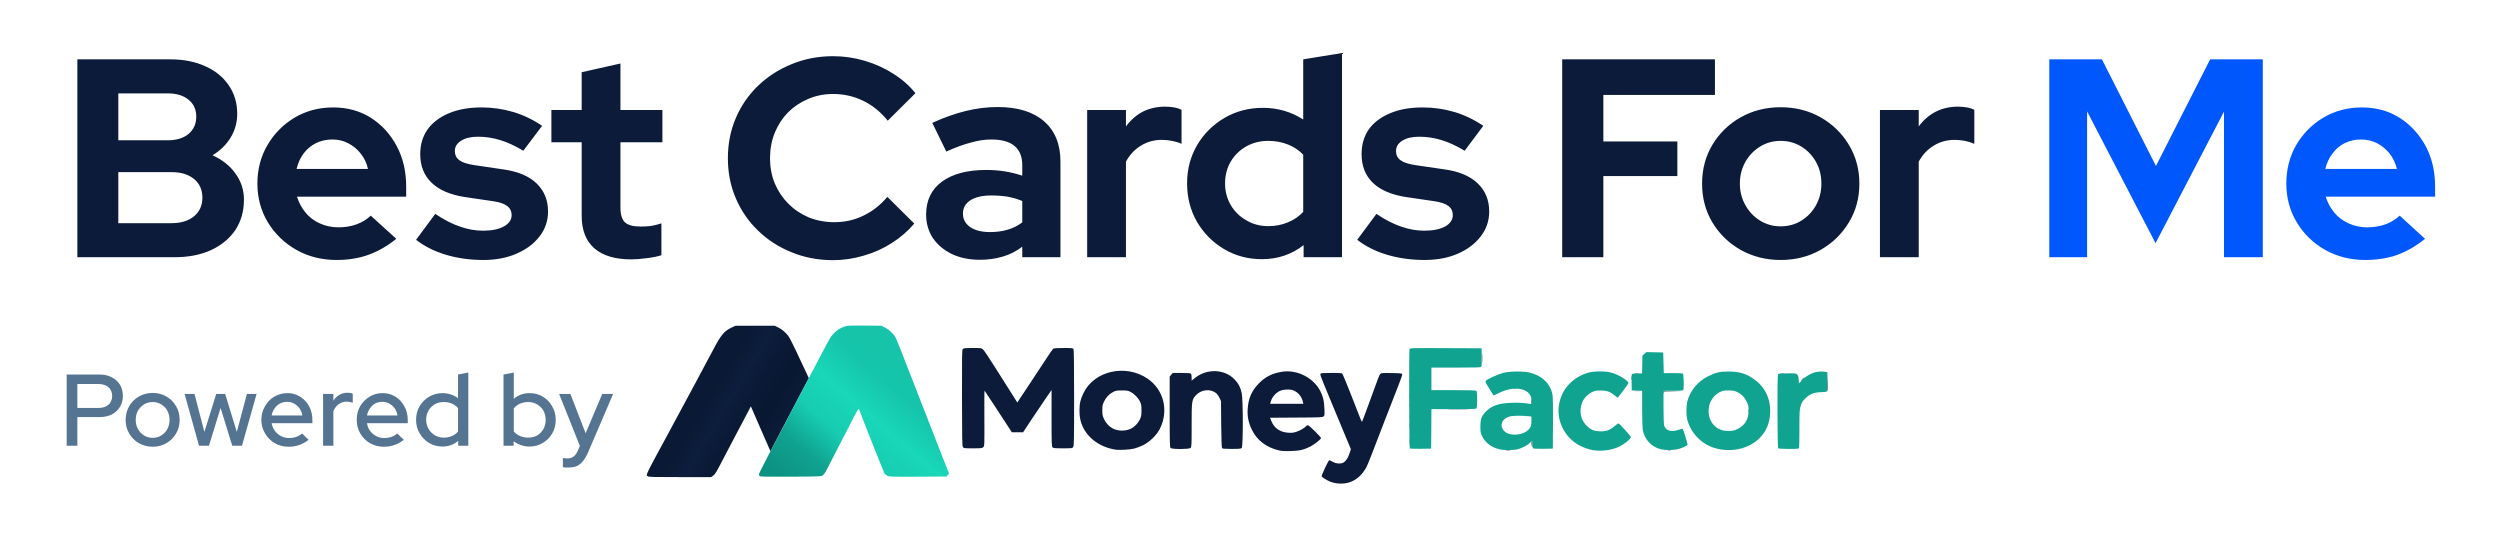
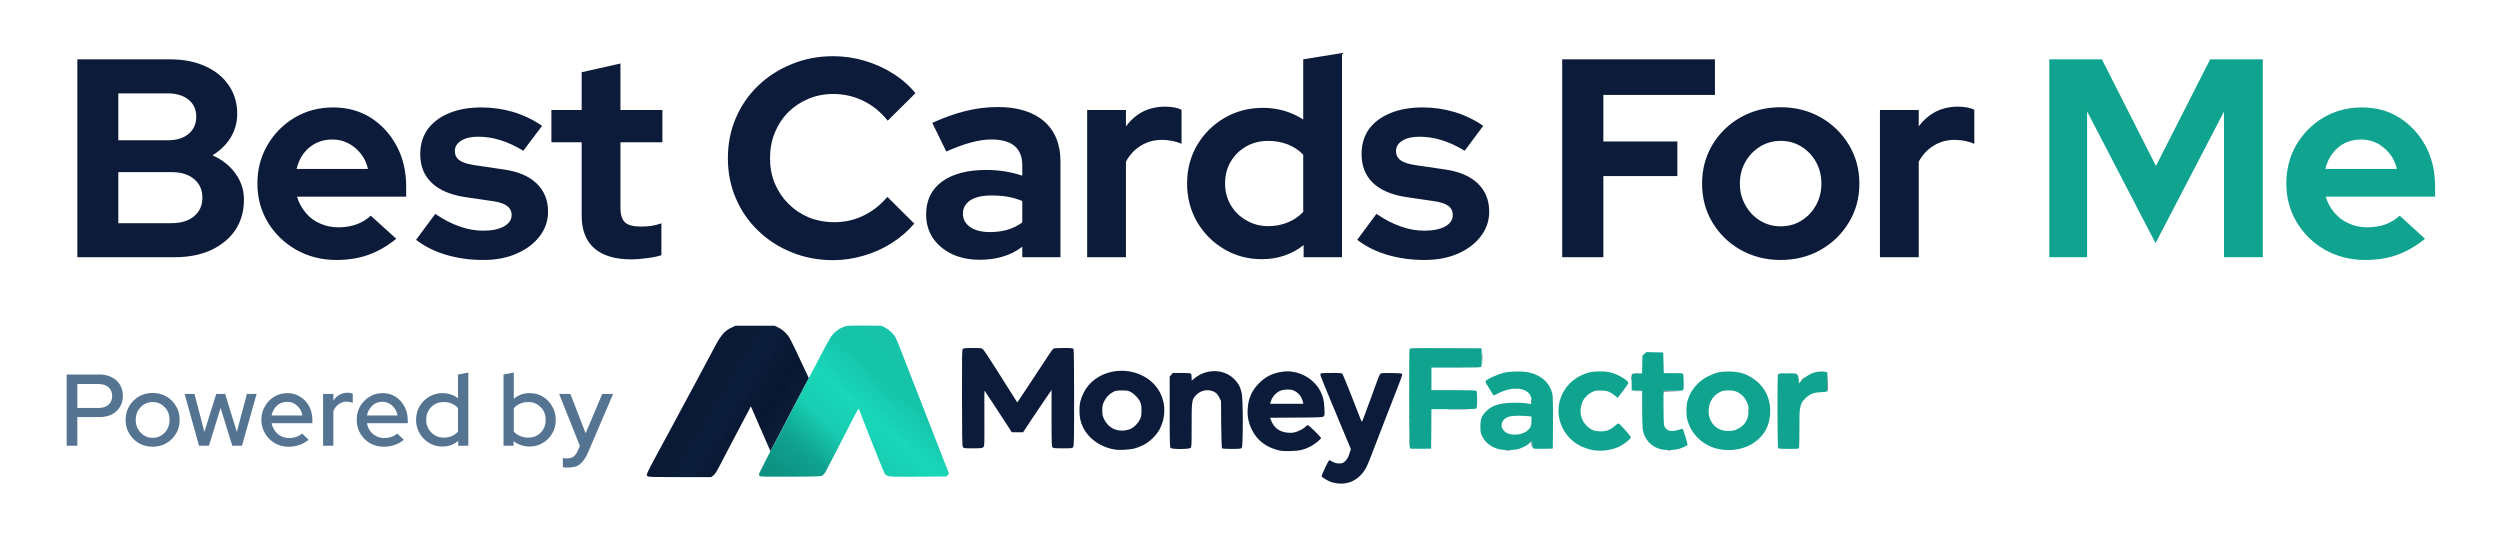
<svg xmlns="http://www.w3.org/2000/svg" viewBox="-30 -30 1263.6 273.2" role="img" aria-label="Best Cards For Me, Powered by MoneyFactor">
  <defs>
    <linearGradient id="gnslight" gradientUnits="userSpaceOnUse" x1="181.7" y1="321.1" x2="319.5" y2="403.9">
      <stop offset="0" stop-color="#0A1935" />
      <stop offset="0.2" stop-color="#0A1A35" />
      <stop offset="0.4" stop-color="#0C1E3C" />
      <stop offset="0.6" stop-color="#0A1935" />
      <stop offset="0.8" stop-color="#091731" />
      <stop offset="1" stop-color="#0B1C38" />
    </linearGradient>
    <linearGradient id="gtslight" gradientUnits="userSpaceOnUse" x1="339.1" y1="501.7" x2="532.6" y2="279.6">
      <stop offset="0" stop-color="#0C9282" />
      <stop offset="0.2" stop-color="#10A290" />
      <stop offset="0.4" stop-color="#17CCB1" />
      <stop offset="0.6" stop-color="#19D7B9" />
      <stop offset="0.8" stop-color="#15C5AB" />
      <stop offset="1" stop-color="#17C3A9" />
    </linearGradient>
  </defs>
  <path fill="#0B1B39" d="M9.1 100V0H56.1Q66.2 0 73.8 3.5Q81.4 6.9 85.6 13.1Q89.9 19.3 89.9 27.5Q89.9 34 86.6 39.5Q83.2 45 77.4 48.5Q84.8 51.8 89 57.7Q93.3 63.6 93.3 70.9Q93.3 79.6 89 86.2Q84.6 92.7 76.7 96.4Q68.8 100 58.3 100ZM29.8 40.9H54.8Q61.4 40.9 65.3 37.7Q69.2 34.4 69.2 29Q69.2 23.5 65.3 20.4Q61.4 17.2 54.8 17.2H29.8ZM29.8 82.8H56.7Q63.9 82.8 68.1 79.3Q72.3 75.8 72.3 69.9Q72.3 64 68.1 60.5Q63.9 57 56.7 57H29.8ZM140.1 101.4Q128.9 101.4 119.8 96.3Q110.7 91.1 105.4 82.4Q100.1 73.6 100.1 62.8Q100.1 52 105.2 43.3Q110.3 34.6 119 29.4Q127.7 24.3 138.4 24.3Q149.1 24.3 157.4 29.5Q165.7 34.8 170.5 43.8Q175.3 52.8 175.3 64.3V69.4H120.1Q121.5 73.9 124.4 77.4Q127.3 81 131.6 82.9Q136 84.9 141 84.9Q146 84.9 150.2 83.4Q154.5 81.8 157.4 79L170.3 90.7Q163.5 96.2 156.2 98.8Q149 101.4 140.1 101.4ZM119.9 55.4H156Q155 50.9 152.3 47.6Q149.7 44.3 146 42.4Q142.4 40.5 138 40.5Q133.5 40.5 129.8 42.3Q126.1 44.1 123.5 47.5Q121 50.8 119.9 55.4ZM214.4 101.4Q204.2 101.4 195.5 98.8Q186.7 96.2 180.3 91.2L190 78.1Q196.5 82.5 202.4 84.5Q208.3 86.6 214.2 86.6Q220.7 86.6 224.6 84.5Q228.6 82.3 228.6 78.7Q228.6 75.8 226.3 74.1Q224.1 72.4 219.3 71.7L205 69.6Q193.9 67.9 188.2 62.4Q182.4 56.9 182.4 47.9Q182.4 40.6 186.2 35.3Q190 30.1 197 27.2Q203.9 24.3 213.4 24.3Q221.6 24.3 229.4 26.6Q237.1 28.9 244 33.6L234.5 46.2Q228.4 42.5 222.8 40.8Q217.3 39.1 211.6 39.1Q206.3 39.1 203.1 41.1Q199.9 43.1 199.9 46.3Q199.9 49.3 202.2 51Q204.5 52.7 210 53.5L224.2 55.6Q235.3 57.1 241.1 62.6Q247 68.2 247 76.9Q247 84 242.7 89.5Q238.5 95 231.1 98.2Q223.8 101.4 214.4 101.4ZM289.1 101.1Q276.8 101.1 270.4 95.5Q264 89.9 264 79V41.9H248.7V25.6H264V6.5L283.6 2.1V25.6H304.8V41.9H283.6V75Q283.6 80.2 285.9 82.4Q288.2 84.5 293.8 84.5Q296.7 84.5 299.1 84.2Q301.5 83.8 304.3 82.9V99Q301.2 100 296.8 100.5Q292.4 101.1 289.1 101.1ZM391.1 101.5Q379.8 101.5 370.1 97.5Q360.4 93.6 353.2 86.6Q345.9 79.6 341.9 70.2Q337.9 60.9 337.9 50Q337.9 39 341.9 29.7Q345.9 20.3 353.2 13.3Q360.5 6.3 370.2 2.4Q379.9 -1.6 391.1 -1.6Q399.2 -1.6 407 0.7Q414.8 3 421.4 7.2Q428 11.3 432.7 17.1L418.7 31Q413.3 24.3 406.2 20.9Q399.1 17.5 391.1 17.5Q384.3 17.5 378.5 20Q372.6 22.5 368.3 26.8Q364 31.2 361.6 37.1Q359.2 43 359.2 50Q359.2 56.9 361.6 62.7Q364.1 68.6 368.5 73Q372.9 77.4 378.8 79.9Q384.8 82.3 391.8 82.3Q399.6 82.3 406.4 79Q413.3 75.7 418.5 69.5L432.1 83Q427.4 88.6 420.8 92.8Q414.3 97 406.6 99.2Q398.9 101.5 391.1 101.5ZM465.2 101.3Q457.3 101.3 451.1 98.4Q445 95.4 441.5 90.3Q438.1 85.1 438.1 78.4Q438.1 67.7 446.1 61.8Q454.2 55.9 468.5 55.9Q478.1 55.9 486.7 58.8V53.5Q486.7 47 482.7 43.7Q478.8 40.5 471 40.5Q466.3 40.5 460.9 42Q455.4 43.4 448.3 46.6L441.2 32.1Q450 28.1 458.1 26.1Q466.2 24.1 474.3 24.1Q489.4 24.1 497.7 31.3Q506 38.5 506 51.7V100H486.7V94.7Q482.1 98.2 476.8 99.7Q471.5 101.3 465.2 101.3ZM456.7 78Q456.7 82.2 460.4 84.8Q464.1 87.3 470.4 87.3Q475.2 87.3 479.3 86.1Q483.4 84.9 486.7 82.4V71.6Q483.1 70.1 479.2 69.4Q475.4 68.8 471 68.8Q464.3 68.8 460.5 71.2Q456.7 73.7 456.7 78ZM519.5 100V25.6H539.1V33.9Q542.7 29 547.7 26.4Q552.8 23.9 559 23.9Q564.5 24 567.2 25.5V42.7Q565 41.7 562.4 41.2Q559.9 40.7 557.2 40.7Q551.4 40.7 546.7 43.6Q542 46.4 539.1 51.7V100ZM607.8 101Q597.3 101 588.7 95.9Q580.1 90.8 575 82.1Q570 73.4 570 62.7Q570 52 575.1 43.3Q580.2 34.7 588.9 29.6Q597.6 24.5 608.4 24.5Q613.9 24.5 619.1 26Q624.2 27.5 628.7 30.4V0L648.3 -3.2V100H628.9V93.9Q619.8 101 607.8 101ZM611 84.3Q616.4 84.3 620.9 82.4Q625.4 80.6 628.7 77.1V48.2Q625.5 44.8 620.9 43Q616.3 41.2 611 41.2Q604.9 41.2 599.9 44Q595 46.8 592.1 51.6Q589.2 56.5 589.2 62.7Q589.2 68.8 592.1 73.7Q595 78.6 600 81.4Q604.9 84.3 611 84.3ZM690.1 101.4Q679.9 101.4 671.2 98.8Q662.4 96.2 656 91.2L665.7 78.1Q672.2 82.5 678.1 84.5Q684 86.6 689.9 86.6Q696.4 86.6 700.4 84.5Q704.3 82.3 704.3 78.7Q704.3 75.8 702.1 74.1Q699.8 72.4 695 71.7L680.7 69.6Q669.6 67.9 663.9 62.4Q658.2 56.9 658.2 47.9Q658.2 40.6 661.9 35.3Q665.7 30.1 672.7 27.2Q679.6 24.3 689.1 24.3Q697.3 24.3 705.1 26.6Q712.8 28.9 719.7 33.6L710.3 46.2Q704.2 42.5 698.6 40.8Q693 39.1 687.3 39.1Q682 39.1 678.8 41.1Q675.6 43.1 675.6 46.3Q675.6 49.3 677.9 51Q680.2 52.7 685.7 53.5L700 55.6Q711 57.1 716.8 62.6Q722.7 68.2 722.7 76.9Q722.7 84 718.4 89.5Q714.2 95 706.9 98.2Q699.5 101.4 690.1 101.4ZM759.6 100V0H836.8V18H780.4V41.5H817.8V59H780.4V100ZM870 101.4Q858.9 101.4 849.8 96.3Q840.8 91.2 835.5 82.4Q830.3 73.7 830.3 62.8Q830.3 52 835.5 43.2Q840.8 34.4 849.8 29.3Q858.9 24.2 870 24.2Q881.2 24.2 890.2 29.3Q899.2 34.4 904.5 43.2Q909.8 52 909.8 62.8Q909.8 73.7 904.5 82.4Q899.2 91.2 890.2 96.3Q881.2 101.4 870 101.4ZM870 84.4Q875.9 84.4 880.5 81.5Q885.2 78.6 887.9 73.7Q890.6 68.8 890.6 62.8Q890.6 56.7 887.9 51.9Q885.2 47 880.5 44.1Q875.8 41.2 870 41.2Q864.3 41.2 859.6 44.1Q854.9 47 852.2 51.8Q849.4 56.7 849.4 62.8Q849.4 68.8 852.2 73.7Q854.9 78.6 859.6 81.5Q864.3 84.4 870 84.4ZM920.2 100V25.6H939.8V33.9Q943.4 29 948.5 26.4Q953.5 23.9 959.7 23.9Q965.2 24 967.9 25.5V42.7Q965.7 41.7 963.1 41.2Q960.6 40.7 957.9 40.7Q952.1 40.7 947.4 43.6Q942.7 46.4 939.8 51.7V100Z" />
-   <path fill="#0057FB" d="M1005.8 100V0H1032.4L1059.7 53.9L1087.1 0H1113.7V100H1094.1V26.4L1059.5 92.9L1024.9 26.3V100ZM1165.5 101.4Q1154.3 101.4 1145.2 96.3Q1136.1 91.1 1130.9 82.4Q1125.6 73.6 1125.6 62.8Q1125.6 52 1130.6 43.3Q1135.7 34.6 1144.4 29.4Q1153.1 24.3 1163.8 24.3Q1174.5 24.3 1182.8 29.5Q1191.1 34.8 1196 43.8Q1200.8 52.8 1200.8 64.3V69.4H1145.5Q1146.9 73.9 1149.8 77.4Q1152.8 81 1157.1 82.9Q1161.4 84.9 1166.4 84.9Q1171.4 84.9 1175.7 83.4Q1179.9 81.8 1182.9 79L1195.7 90.7Q1188.9 96.2 1181.7 98.8Q1174.4 101.4 1165.5 101.4ZM1145.3 55.4H1181.5Q1180.4 50.9 1177.8 47.6Q1175.1 44.3 1171.5 42.4Q1167.8 40.5 1163.4 40.5Q1158.9 40.5 1155.2 42.3Q1151.5 44.1 1149 47.5Q1146.4 50.8 1145.3 55.4Z" />
+   <path fill="#10A390" d="M1005.8 100V0H1032.4L1059.7 53.9L1087.1 0H1113.7V100H1094.1V26.4L1059.5 92.9L1024.9 26.3V100ZM1165.5 101.4Q1154.3 101.4 1145.2 96.3Q1136.1 91.1 1130.9 82.4Q1125.6 73.6 1125.6 62.8Q1125.6 52 1130.6 43.3Q1135.7 34.6 1144.4 29.4Q1153.1 24.3 1163.8 24.3Q1174.5 24.3 1182.8 29.5Q1191.1 34.8 1196 43.8Q1200.8 52.8 1200.8 64.3V69.4H1145.5Q1146.9 73.9 1149.8 77.4Q1152.8 81 1157.1 82.9Q1161.4 84.9 1166.4 84.9Q1171.4 84.9 1175.7 83.4Q1179.9 81.8 1182.9 79L1195.7 90.7Q1188.9 96.2 1181.7 98.8Q1174.4 101.4 1165.5 101.4ZM1145.3 55.4H1181.5Q1180.4 50.9 1177.8 47.6Q1175.1 44.3 1171.5 42.4Q1167.8 40.5 1163.4 40.5Q1158.9 40.5 1155.2 42.3Q1151.5 44.1 1149 47.5Q1146.4 50.8 1145.3 55.4Z" />
  <path fill="#547492" d="M3.7 195.3V159.3H20.3Q23.9 159.3 26.5 160.7Q29.1 162 30.6 164.4Q32.1 166.9 32.1 170.1Q32.1 173.3 30.6 175.7Q29.1 178.1 26.5 179.5Q23.8 180.8 20.3 180.8H9.1V195.3ZM9.1 176.2H19.8Q22.9 176.2 24.8 174.6Q26.7 172.9 26.7 170.1Q26.7 167.4 24.8 165.7Q22.9 164.1 19.8 164.1H9.1ZM47.2 195.8Q43.4 195.8 40.2 194Q37.1 192.2 35.3 189.1Q33.5 186.1 33.5 182.2Q33.5 178.4 35.3 175.3Q37.1 172.2 40.2 170.4Q43.4 168.6 47.2 168.6Q51 168.6 54.1 170.4Q57.2 172.2 59 175.3Q60.8 178.4 60.8 182.2Q60.8 186.1 59 189.1Q57.2 192.2 54.1 194Q51 195.8 47.2 195.8ZM47.2 191.3Q49.6 191.3 51.5 190.1Q53.5 188.9 54.6 186.8Q55.7 184.8 55.7 182.2Q55.7 179.7 54.6 177.6Q53.5 175.6 51.5 174.4Q49.6 173.2 47.2 173.2Q44.8 173.2 42.8 174.4Q40.9 175.6 39.7 177.6Q38.6 179.7 38.6 182.2Q38.6 184.8 39.7 186.8Q40.9 188.9 42.8 190.1Q44.8 191.3 47.2 191.3ZM70.6 195.3 63.3 169.1H68.3L73.3 188.3L79.3 169.1H83.8L89.7 188.3L94.8 169.1H99.7L92.3 195.3H87.4L81.5 176.2L75.6 195.3ZM115.9 195.8Q112 195.8 108.9 194Q105.8 192.2 104 189.1Q102.1 186 102.1 182.2Q102.1 178.4 103.9 175.4Q105.6 172.3 108.6 170.5Q111.6 168.7 115.3 168.7Q118.9 168.7 121.7 170.5Q124.6 172.3 126.3 175.4Q127.9 178.5 127.9 182.4V183.9H107.3Q107.7 186 108.9 187.7Q110.1 189.4 112 190.4Q113.9 191.4 116.1 191.4Q118 191.4 119.8 190.8Q121.5 190.2 122.7 189.1L126 192.3Q123.7 194.1 121.3 194.9Q118.8 195.8 115.9 195.8ZM107.3 180H122.8Q122.5 178 121.4 176.4Q120.3 174.9 118.7 174Q117.1 173.1 115.2 173.1Q113.2 173.1 111.6 173.9Q109.9 174.8 108.8 176.4Q107.7 177.9 107.3 180ZM133.3 195.3V169.1H138.5V172.5Q139.7 170.6 141.5 169.6Q143.3 168.5 145.7 168.5Q147.3 168.5 148.3 169V173.6Q147.6 173.3 146.8 173.2Q146 173 145.2 173Q143 173 141.2 174.3Q139.5 175.5 138.5 177.8V195.3ZM164 195.8Q160.2 195.8 157 194Q153.9 192.2 152.1 189.1Q150.3 186 150.3 182.2Q150.3 178.4 152 175.4Q153.8 172.3 156.8 170.5Q159.7 168.7 163.4 168.7Q167 168.7 169.9 170.5Q172.7 172.3 174.4 175.4Q176.1 178.5 176.1 182.4V183.9H155.5Q155.8 186 157 187.7Q158.2 189.4 160.1 190.4Q162 191.4 164.2 191.4Q166.1 191.4 167.9 190.8Q169.6 190.2 170.8 189.1L174.1 192.3Q171.9 194.1 169.4 194.9Q167 195.8 164 195.8ZM155.5 180H170.9Q170.6 178 169.5 176.4Q168.4 174.9 166.8 174Q165.2 173.1 163.3 173.1Q161.3 173.1 159.7 173.9Q158.1 174.8 157 176.4Q155.9 177.9 155.5 180ZM193.6 195.7Q189.9 195.7 186.9 193.9Q183.9 192.1 182.1 189Q180.3 186 180.3 182.2Q180.3 178.4 182.1 175.3Q183.9 172.3 186.9 170.5Q190 168.7 193.7 168.7Q195.9 168.7 197.9 169.4Q199.9 170 201.5 171.3V159.3L206.7 158.3V195.3H201.6V192.8Q198.3 195.7 193.6 195.7ZM194.3 191.2Q196.5 191.2 198.4 190.4Q200.3 189.6 201.5 188.1V176.3Q200.3 174.8 198.4 174Q196.5 173.2 194.3 173.2Q191.8 173.2 189.8 174.3Q187.8 175.5 186.6 177.5Q185.4 179.6 185.4 182.1Q185.4 184.7 186.6 186.8Q187.8 188.8 189.8 190Q191.8 191.2 194.3 191.2ZM224.5 195.3V159.3L229.7 158.3V171.6Q233 168.7 237.7 168.7Q241.4 168.7 244.4 170.5Q247.4 172.3 249.1 175.4Q250.9 178.4 250.9 182.2Q250.9 186 249.1 189.1Q247.4 192.1 244.3 193.9Q241.3 195.7 237.6 195.7Q235.4 195.7 233.4 195Q231.3 194.3 229.6 193V195.3ZM237 191.2Q239.5 191.2 241.5 190.1Q243.5 188.9 244.7 186.8Q245.8 184.8 245.8 182.2Q245.8 179.7 244.7 177.6Q243.5 175.6 241.5 174.4Q239.5 173.2 237 173.2Q234.8 173.2 232.9 174Q231 174.8 229.7 176.4V188.1Q231 189.6 232.9 190.4Q234.8 191.2 237 191.2ZM257.2 206.3Q256.4 206.3 255.7 206.3Q255 206.2 254.5 206.1V201.5Q255.4 201.7 256.8 201.7Q260.4 201.7 262 197.9L263.1 195.4L252.6 169.1H258.3L266 189L274.4 169.1H279.9L267.3 198.5Q266.1 201.3 264.7 203Q263.3 204.8 261.5 205.6Q259.7 206.3 257.2 206.3Z" />
  <g transform="translate(268.4 65.2) scale(0.3)">
    <path fill-rule="evenodd" fill="url(#gnslight)" d="M96.9 485.2C93.2 482.6 91 487.2 132 411.5C156.5 366.2 196.4 291.9 207.6 270.6C219.7 247.5 225.7 240.3 237.2 234.9L244.5 231.5L277.5 231.5L310.5 231.5L317.1 234.7C321.3 236.8 325.6 240 329.3 243.9C335.4 250.3 336 251.4 358.6 299.6L368.1 319.8L355.2 344.1C348.1 357.5 336.1 380.4 328.5 395C320.9 409.6 312.1 426.3 309 432.2L303.4 443L295.2 424.2C290.8 413.9 283.3 396.9 278.7 386.4L270.4 367.2L265.4 376.9C262.6 382.2 254 398.4 246.3 413C238.6 427.6 228.6 446.7 224 455.5C211.9 478.9 210.2 481.7 206.7 484.2L203.5 486.5L151.2 486.5C109 486.6 98.5 486.3 96.9 485.2Z" />
    <path fill-rule="evenodd" fill="url(#gtslight)" d="M285.2 484.8C284.6 484.1 284 482.8 284 481.8C284 479.9 298.9 451 359.7 335.5C370.7 314.6 384.8 287.8 391 276C397.2 264.2 403.5 252.7 405 250.5C411.5 241.2 420.8 234.6 431.1 232C434.1 231.2 444.7 231 463.1 231.2L490.5 231.5L496.9 234.8C504.3 238.7 511.1 245.4 514.5 252C515.8 254.5 519.8 264.3 523.4 273.6C527 282.9 533.8 300.4 538.6 312.5C543.3 324.6 554.3 352.7 563 375C571.6 397.3 584.4 430.1 591.4 447.9L604.2 480.3L602.2 482.9L600.3 485.5L551.9 485.8C507.1 486 503.3 485.9 500.2 484.2C498.3 483.2 496.2 481.3 495.4 480C493.7 477 453 374.3 453 373C453 372.5 452.6 371.9 452.1 371.6C451.6 371.2 448.6 376.1 445.5 382.2C434.8 403.3 398.6 473.5 396.4 477.5C395.2 479.7 393 482.4 391.5 483.5C388.9 485.4 387.1 485.5 337.6 485.8C298.3 486 286.2 485.8 285.2 484.8Z" />
    <path fill-rule="evenodd" fill="#0B1B39" d="M1257.7 497C1254.6 496.6 1249.8 495.5 1247.2 494.5C1241.9 492.5 1232 486.4 1232 485.2C1232 482.4 1243.6 458 1244.9 458C1245.4 458 1247.9 459.2 1250.6 460.7C1256.9 464.2 1265.4 464.6 1269.7 461.4C1273.8 458.4 1276.7 453.7 1279.1 446.1L1281.3 439.4L1269 409.9C1262.2 393.8 1254.7 375.6 1252.2 369.5C1244.8 351.2 1243.5 348.1 1236.1 330.6C1230.7 317.7 1229.3 313.4 1230.1 312.3C1231 311.3 1235.3 311 1248.6 311C1265.5 311 1266 311.1 1267.4 313.2C1268.8 315.4 1290.7 370.2 1296.6 386.2C1298.2 390.5 1299.8 393.6 1300.1 393.2C1300.5 392.8 1305.6 379.2 1311.5 363C1327.9 317.7 1329.1 314.6 1330.8 312.7C1332.2 311.1 1334.2 311 1349.9 311.2C1365.8 311.5 1367.5 311.7 1367.8 313.3C1368 314.2 1365 323 1361.1 332.8C1353.9 350.9 1328.2 417.3 1316 449.2C1312.3 458.9 1308.1 468.9 1306.7 471.3C1295.2 490.8 1278.4 499.6 1257.7 497ZM1160.5 441.6C1138.7 436.4 1123.3 424.8 1114.4 406.5C1108.8 394.9 1106.6 384.2 1107.4 372C1108.5 353.7 1114.2 340.8 1126.5 328.4C1137.6 317.1 1149.3 311.4 1166 308.9C1191.2 305.2 1218.5 319.3 1229.9 341.8C1234.5 351 1236.1 357.6 1236.7 370.5C1237.2 381.5 1237.1 382.6 1235.3 384.2C1233.5 385.8 1229.5 386 1189.2 386.2L1145.1 386.5L1147.5 392.4C1152.2 404.1 1162.1 410.8 1175.7 411.7C1182 412.1 1184.7 411.8 1189.9 410C1196.2 407.9 1203.3 403.7 1205.9 400.6C1206.7 399.7 1208 399 1208.9 399C1210.8 399 1231 419 1231 420.8C1231 422.6 1219.3 431.8 1213.2 434.9C1202.3 440.4 1194.7 442.2 1180 442.6C1170.7 442.9 1164.7 442.5 1160.5 441.6ZM1542.7 441.3C1544.5 441.1 1547.7 441.1 1549.7 441.3C1551.8 441.5 1550.3 441.7 1546.5 441.7C1542.7 441.7 1541 441.5 1542.7 441.3ZM1815.3 441.3C1816.8 441.1 1819 441.1 1820.3 441.3C1821.5 441.5 1820.2 441.7 1817.5 441.7C1814.8 441.7 1813.7 441.5 1815.3 441.3ZM886 440.4C861 437 839.7 422.6 830 402.5C825.7 393.5 824 385.5 824 374.3C824 362.4 825.7 355.2 831 344.5C849.2 307.3 901.8 295.6 938.6 320.5C966.1 339.1 974.8 374.5 959.5 405.1C954.1 415.8 942.2 427.4 930.9 432.9C926.3 435.1 919.6 437.6 916 438.5C909.3 440.1 892.1 441.2 886 440.4ZM977.6 437.4C976.2 436 976 429.1 976 376.5L976 317.1L978.6 314.1L981.2 311L995.9 311C1006 311 1011 311.4 1011.8 312.2C1012.5 312.9 1013 315.8 1013 318.7L1013 324L1018.3 319.7C1038.6 303.2 1068.4 304.2 1085.4 322C1092.1 329 1095.4 335.4 1097.4 345.3C1099.8 356.6 1099.8 435.1 1097.4 437.4C1096.1 438.7 1093.1 439 1080.5 439C1069.5 439 1065 438.6 1064.2 437.8C1063.6 437 1063.1 422.2 1062.8 397.5L1062.5 358.5L1059.9 352.9C1058.4 349.7 1055.8 346.2 1053.9 344.7C1044.2 337.4 1029.7 338.9 1020.8 348C1013.2 355.9 1013 357.4 1013 399.5C1013 433.3 1012.9 435.8 1011.2 437.4C1008.5 439.7 980 439.8 977.6 437.4ZM627.6 435.8C626.4 433.9 626.2 420.9 626.1 352.8C626 280.4 626.1 272 627.5 270.6C628.9 269.3 631.8 269 644.1 269C659 269 659 269 661.9 271.8C663.5 273.3 671.8 285.8 680.5 299.5C689.1 313.2 701.4 332.7 707.8 342.6L719.3 360.8L741.3 327.6C753.4 309.4 766.6 289.3 770.7 283C774.8 276.7 778.9 270.9 779.8 270.2C780.9 269.4 786.1 269 797.2 269C811.7 269 813 269.1 814 270.9C814.6 272.2 815 299.7 815 353.2C815 424.3 814.8 433.8 813.4 435.8C812 437.9 811.3 438 796 438C782.9 438 779.9 437.7 778.6 436.4C777.2 435 777 429.2 777 387.3L777 339.7L767.4 353.6C762.1 361.2 751.3 377.3 743.4 389.2L729 411L719.5 411L710 411L705.7 404.2C697 390.7 664.8 341.5 664.1 340.8C663.8 340.4 663.6 361.2 663.8 387C664 433 664 434 662 436C660.2 437.8 658.7 438 644.5 438C629.6 438 629 437.9 627.6 435.8ZM1379.4 427C1379.4 421.2 1379.5 418.9 1379.7 421.8C1379.9 424.6 1379.9 429.4 1379.7 432.2C1379.5 435.1 1379.4 432.8 1379.4 427ZM1585.8 431C1585.7 428.2 1585.8 426 1586.2 426C1586.7 426 1587 428.2 1587 431C1587 437.4 1586.3 437.4 1585.8 431ZM910.5 405C916.7 402 922.8 395.8 925.9 389.2C928.1 384.3 928.5 382.2 928.5 374C928.5 366.4 928.1 363.6 926.3 359.8C923.4 353.5 916.7 346.4 910.5 343.2C906.1 340.8 904.4 340.5 895.5 340.5C886.6 340.5 885 340.8 880.5 343.2C873.8 346.7 868.7 352.2 865.3 359.5C862.9 364.6 862.5 366.8 862.5 374C862.5 381.2 862.9 383.4 865.3 388.5C868.7 395.8 873.9 401.3 880.2 404.6C889.1 409.2 901.5 409.3 910.5 405ZM1379.3 399.5C1379.3 395.1 1379.5 393.4 1379.7 395.8C1379.9 398.1 1379.9 401.7 1379.7 403.8C1379.5 405.8 1379.3 403.9 1379.3 399.5ZM1379.3 385C1379.3 381.4 1379.5 380 1379.7 381.8C1380 383.5 1380 386.5 1379.7 388.2C1379.5 390 1379.3 388.6 1379.3 385ZM1951.3 374.5C1951.3 371.8 1951.5 370.7 1951.7 372.3C1952 373.8 1951.9 376 1951.7 377.3C1951.5 378.5 1951.3 377.2 1951.3 374.5ZM1447.2 372.2C1455.4 372.1 1468.6 372.1 1476.8 372.2C1484.9 372.4 1478.2 372.6 1462 372.6C1445.8 372.6 1439.1 372.4 1447.2 372.2ZM1379.2 365.5C1379.3 363.3 1379.5 362.5 1379.7 363.8C1380 365 1379.9 366.8 1379.7 367.8C1379.4 368.7 1379.2 367.7 1379.2 365.5ZM1585 358.7L1585.5 353.5L1585.8 357.9C1586 360.3 1585.8 362.6 1585.3 363.1C1584.9 363.5 1584.7 361.6 1585 358.7ZM1200.5 359.8C1198.5 350.9 1192.8 343.9 1184.7 340.5C1179 338.1 1167.6 338.5 1161.5 341.4C1155.1 344.3 1148.9 351.3 1146.8 357.9L1145.2 363L1173.2 363L1201.2 363L1200.5 359.8ZM1379.3 350.5C1379.3 347.2 1379.5 346 1379.7 347.8C1380 349.6 1379.9 352.3 1379.7 353.8C1379.5 355.3 1379.3 353.8 1379.3 350.5ZM1808.2 344.2L1808 341L1823.8 341.2L1839.5 341.4L1824.3 341.8L1809.1 342.1L1808.7 344.8C1808.3 347.3 1808.3 347.2 1808.2 344.2ZM2084 329.7L2084.5 316.5L2084.8 328.9C2084.9 335.8 2084.7 341.7 2084.3 342.1C2083.8 342.6 2083.7 337 2084 329.7ZM1759.8 341.3C1762.1 341.1 1765.9 341.1 1768.2 341.3C1770.6 341.5 1768.7 341.6 1764 341.6C1759.3 341.6 1757.4 341.5 1759.8 341.3ZM1555.8 337.3C1557 337.1 1559 337.1 1560.2 337.3C1561.5 337.5 1560.5 337.7 1558 337.7C1555.5 337.7 1554.5 337.5 1555.8 337.3ZM1379.3 325C1379.3 322.5 1379.5 321.5 1379.7 322.8C1379.9 324 1379.9 326 1379.7 327.2C1379.5 328.5 1379.3 327.5 1379.3 325ZM1753.3 319.5C1753.3 316.2 1753.5 315 1753.7 316.8C1754 318.6 1753.9 321.3 1753.7 322.8C1753.5 324.3 1753.3 322.8 1753.3 319.5ZM2042 321.5C2043.9 319.6 2045.6 318 2045.9 318C2046.2 318 2044.9 319.6 2043 321.5C2041.1 323.4 2039.4 325 2039.1 325C2038.8 325 2040.1 323.4 2042 321.5ZM1758.7 311.3C1760.5 311.1 1763.7 311.1 1765.7 311.3C1767.8 311.5 1766.3 311.7 1762.5 311.7C1758.7 311.7 1757 311.5 1758.7 311.3ZM2004.8 311.3C2006.6 311.1 2009.3 311.1 2010.8 311.3C2012.3 311.5 2010.8 311.7 2007.5 311.7C2004.2 311.7 2003 311.5 2004.8 311.3ZM1502.4 285.5C1502.4 277.8 1502.5 274.8 1502.7 278.8C1502.9 282.8 1502.9 289.1 1502.7 292.8C1502.5 296.5 1502.4 293.2 1502.4 285.5Z" />
    <path fill-rule="evenodd" fill="#10A390" d="M1688.8 441C1681.7 439.8 1672.3 436.4 1665.6 432.7C1640.8 418.9 1627.1 390.6 1632.1 363.4C1636.7 338.3 1654.4 318.9 1680 310.9C1689.7 307.8 1709.8 307.6 1719.9 310.4C1732.4 313.8 1749.4 324.3 1748.8 328.1C1748.6 329.1 1744.5 335.1 1739.7 341.4L1730.8 352.9L1725.7 348.8C1717.4 342.3 1712.9 340.7 1702.5 340.6C1694.7 340.5 1692.7 340.9 1687.8 343.2C1680.4 346.6 1673.6 353.8 1670.9 360.9C1665.2 375.9 1668.6 391.1 1679.9 401.3C1686.6 407.3 1692.1 409.3 1702 409.4C1712 409.5 1718.5 407 1726.2 400.1C1728.7 397.9 1731.4 396 1732.2 396.1C1734 396.2 1753 417.4 1753 419.3C1753 422.1 1741.7 431.2 1733.5 435.1C1720.6 441.2 1703.6 443.5 1688.8 441ZM1531.3 439.6C1518.3 436.4 1507.9 428.7 1502.8 418.2C1499.7 411.9 1499.5 410.9 1499.5 401C1499.6 388.2 1501.4 383.5 1509.2 375.6C1518.8 366.1 1530.4 362.1 1551.5 361.3C1563.2 360.8 1574.2 361.5 1584.4 363.3C1586 363.6 1586.3 357.2 1585 352.3C1580.4 336.1 1555.3 332.5 1531.2 344.6C1526.1 347.2 1521.8 349.1 1521.6 348.9C1521.4 348.7 1518.8 344.4 1515.8 339.5C1512.8 334.6 1509.8 329.6 1509 328.4C1508.3 327.2 1508 325.6 1508.3 324.7C1509.3 322.1 1528.6 313.3 1538.5 310.8C1550 308 1571.7 307.8 1582.4 310.4C1603.6 315.5 1617.8 329.4 1621 348C1621.7 352.2 1622 369.2 1621.8 396.5L1621.5 438.5L1605.6 438.8C1594.8 439 1589.3 438.7 1588.4 437.9C1587.5 437.2 1587 434.7 1587 431.4C1587 428.4 1586.8 426 1586.5 426C1586.1 426 1584.5 427.4 1582.7 429C1578.3 433.1 1569.5 437.6 1562.5 439.5C1555.4 441.3 1538.7 441.4 1531.3 439.6ZM1803.5 439.6C1787.3 435.6 1775.3 422.4 1772.9 405.7C1772.5 402.3 1772 386.4 1772 370.3L1772 341.1L1763.2 340.8L1754.5 340.5L1754.2 327.1C1754.1 319.7 1754.3 313.3 1754.7 312.9C1755.2 312.4 1759.2 312 1763.7 311.9L1771.9 311.7L1772.2 296.8L1772.5 281.8L1775.8 278.9L1779.1 275.9L1793.3 276.2L1807.5 276.5L1808 293.9L1808.5 311.4L1824 311.3C1833.5 311.2 1840 311.6 1840.7 312.2C1842.1 313.3 1842.6 336.2 1841.4 339.4C1840.9 340.8 1838.4 341 1824.4 341L1808 341L1808 368.2C1808 383.2 1808.5 397.1 1809 399.1C1811.5 408.2 1820.3 411.1 1833 406.9C1836.8 405.7 1840.1 404.8 1840.3 405.1C1841.6 406.7 1849 431.1 1848.5 432C1847.3 433.9 1838.2 438 1831.8 439.5C1824.3 441.3 1810.4 441.3 1803.5 439.6ZM1899.9 439C1874.7 433.7 1854 413.8 1847.9 389C1846.2 382 1846.2 367.1 1847.9 360C1852.3 341.7 1865.6 325.2 1883 316.7C1896.5 310 1903 308.5 1918 308.6C1935.7 308.6 1947.6 312.3 1960.7 321.6C1979.3 334.9 1988.9 355.3 1987.7 378.9C1986.8 396.1 1980.9 409.9 1969.6 421C1952.5 437.8 1926.2 444.6 1899.9 439ZM1380.6 438.1C1379.5 436.3 1379 272.9 1380.1 270.9C1381 269 1382.9 269 1441.3 269.2L1501.5 269.5L1501.8 284.4C1502 294.5 1501.7 299.7 1500.9 300.6C1500 301.8 1492.4 302 1458.4 302L1417 302L1417 321L1417 340L1454.3 340C1482 340 1491.9 340.3 1492.8 341.2C1494.5 342.9 1494.5 369.1 1492.8 370.8C1491.9 371.7 1482 372 1454.3 372L1417 372L1416.8 405.2L1416.5 438.5L1398.8 438.8C1388.4 438.9 1380.9 438.6 1380.6 438.1ZM2001.2 437.8C1999.8 436.4 1999.5 315.4 2000.9 313.2C2001.5 312.2 2005.4 311.8 2016.3 311.7C2030.2 311.5 2031 311.6 2033.2 313.7C2034.9 315.4 2035.5 317.4 2035.8 322.3L2036.2 328.6L2041.8 322.8C2048.3 316 2058.5 310.4 2067.2 309.1C2073.8 308 2083.9 308.8 2084.1 310.4C2084.6 315 2083.7 341.7 2083.1 342.3C2082.6 342.8 2078.3 343.3 2073.4 343.4C2061.2 343.8 2054.3 346.5 2046.8 354C2042.2 358.7 2040.8 360.8 2039.1 366.4C2037.2 372.7 2037 375.6 2037 404.5C2037 421.8 2036.7 436.6 2036.4 437.4C2035.9 438.8 2033.4 439 2019.1 439C2007.4 439 2002 438.6 2001.2 437.8ZM1567.9 413.6C1574.8 411.7 1580.2 408.1 1583.1 403.4C1585 400.3 1585.4 398.1 1585.5 392L1585.5 384.5L1580 383.9C1569.5 382.6 1553.6 382.9 1548.2 384.5C1535.5 388.3 1531.3 399.5 1539.2 408.5C1544.4 414.5 1556.4 416.6 1567.9 413.6ZM1933.2 405.2C1945.3 399.2 1951.3 389.2 1951.4 374.5C1951.5 367.6 1951 365.6 1948.4 359.9C1944.6 351.9 1939.5 346.6 1932.1 343.1C1927.4 340.9 1925.1 340.5 1917.5 340.5C1909.7 340.5 1907.8 340.9 1902.8 343.3C1896.3 346.5 1891.2 351.7 1887.4 359.2C1883.8 366.2 1882.9 378.4 1885.5 386.2C1890.3 401.1 1902.3 409.3 1918.5 408.8C1925.3 408.5 1927.6 408 1933.2 405.2Z" />
  </g>
</svg>
